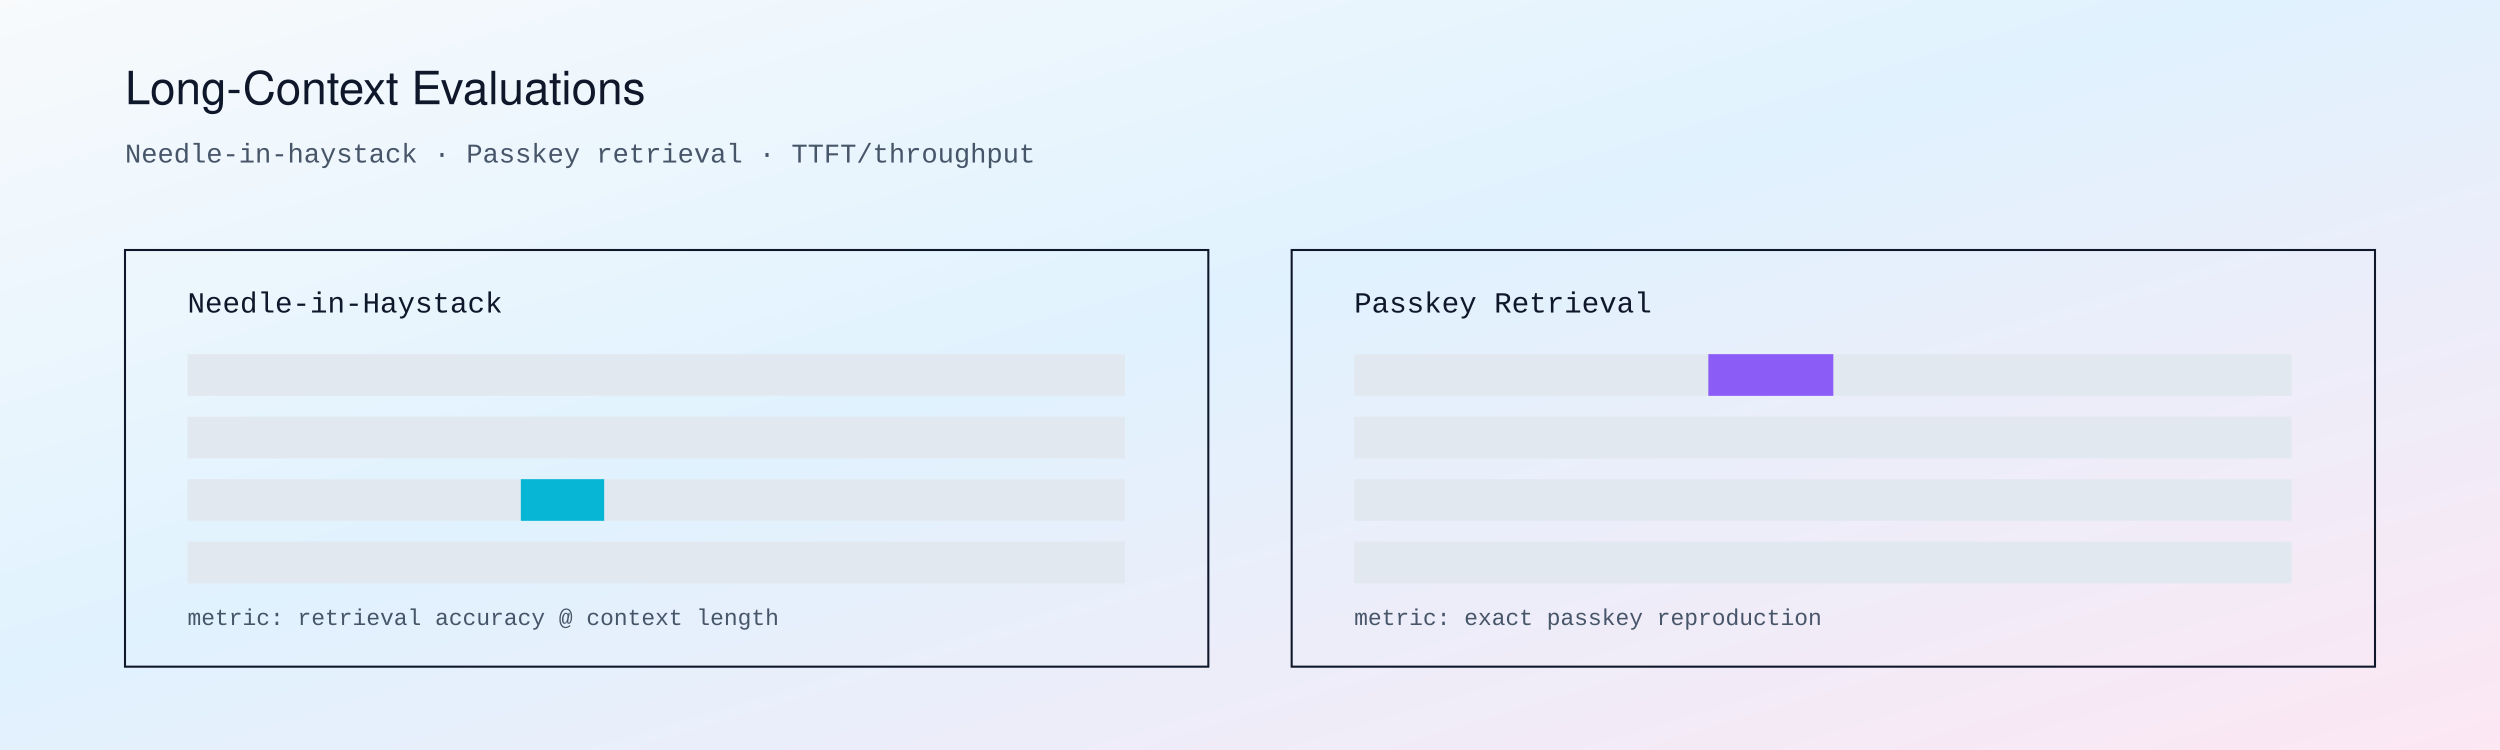
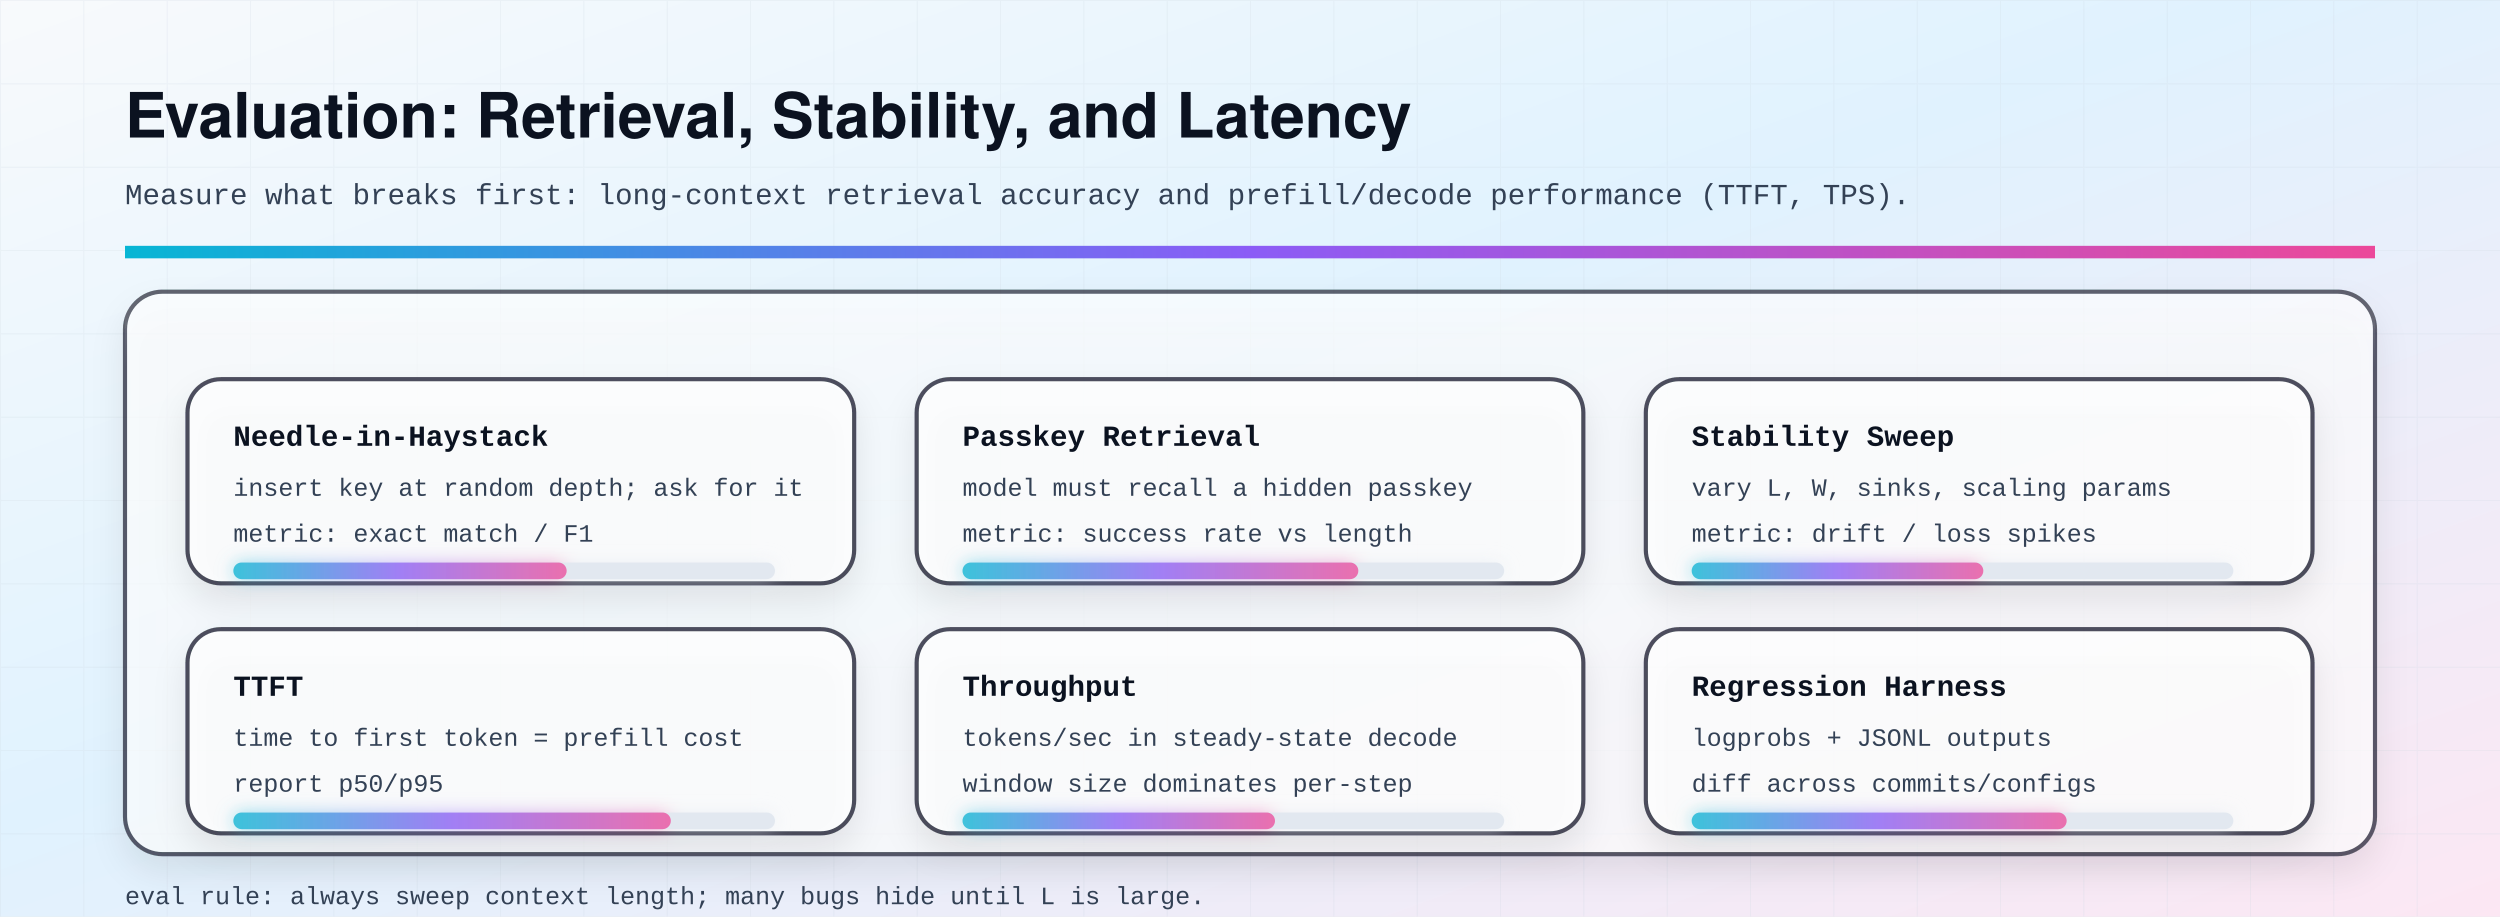
- <svg xmlns="http://www.w3.org/2000/svg" width="1200" height="360" viewBox="0 0 1200 360">
+ <svg xmlns="http://www.w3.org/2000/svg" width="1200" height="440" viewBox="0 0 1200 440">
  <defs>
    <linearGradient id="bg" x1="0" y1="0" x2="1" y2="1">
      <stop offset="0%" stop-color="#F8FAFC" />
      <stop offset="45%" stop-color="#E0F2FE" />
      <stop offset="100%" stop-color="#FCE7F3" />
    </linearGradient>
+     <linearGradient id="accent" x1="0" y1="0" x2="1" y2="0">
+       <stop offset="0%" stop-color="#06B6D4" />
+       <stop offset="50%" stop-color="#8B5CF6" />
+       <stop offset="100%" stop-color="#EC4899" />
+     </linearGradient>
+     <pattern id="grid" width="40" height="40" patternUnits="userSpaceOnUse">
+       <path d="M 40 0 L 0 0 0 40" fill="none" stroke="#CBD5E1" stroke-width="1" />
+     </pattern>
+     <filter id="shadow" x="-20%" y="-20%" width="140%" height="140%">
+       <feDropShadow dx="0" dy="8" stdDeviation="8" flood-color="#0B1220" flood-opacity="0.12" />
+     </filter>
+     <filter id="glow" x="-50%" y="-50%" width="200%" height="200%">
+       <feGaussianBlur in="SourceGraphic" stdDeviation="4" result="b" />
+       <feColorMatrix in="b" type="matrix" values="1 0 0 0 0  0 1 0 0 0  0 0 1 0 0  0 0 0 0.55 0" result="g" />
+       <feMerge>
+         <feMergeNode in="g" />
+         <feMergeNode in="SourceGraphic" />
+       </feMerge>
+     </filter>
+     <linearGradient id="scan" x1="0" y1="0" x2="0" y2="1">
+       <stop offset="0%" stop-color="#FFFFFF" stop-opacity="0" />
+       <stop offset="50%" stop-color="#FFFFFF" stop-opacity="0.35" />
+       <stop offset="100%" stop-color="#FFFFFF" stop-opacity="0" />
+     </linearGradient>
  </defs>
-   <rect width="1200" height="360" fill="url(#bg)" />
-   <text x="60" y="50" fill="#0F172A" font-size="22" font-family="Space Grotesk, Helvetica, Arial, sans-serif">Long-Context Evaluations</text>
-   <text x="60" y="78" fill="#475569" font-size="13" font-family="JetBrains Mono, 'Courier New', monospace">Needle-in-haystack · Passkey retrieval · TTFT/throughput</text>
-   <g stroke="#0F172A" stroke-width="1" fill="none">
-     <rect x="60" y="120" width="520" height="200" />
-     <rect x="620" y="120" width="520" height="200" />
+   <rect width="1200" height="440" fill="url(#bg)" />
+   <rect width="1200" height="440" fill="url(#grid)" opacity="0.22" />
+   <text x="60" y="66" fill="#0B1220" font-size="30" font-weight="800" font-family="Space Grotesk, Helvetica, Arial, sans-serif">Evaluation: Retrieval, Stability, and Latency</text>
+   <text x="60" y="98" fill="#334155" font-size="14" font-family="JetBrains Mono, 'Courier New', monospace">Measure what breaks first: long-context retrieval accuracy and prefill/decode performance (TTFT, TPS).</text>
+   <rect x="60" y="118" width="1080" height="6" fill="url(#accent)" />
+   <g filter="url(#shadow)">
+     <rect x="60" y="140" width="1080" height="270" rx="18" fill="#FFFFFF" opacity="0.66" stroke="#0B1220" stroke-width="2" />
  </g>
-   <text x="90" y="150" fill="#0F172A" font-size="14" font-family="JetBrains Mono, 'Courier New', monospace">Needle-in-Haystack</text>
-   <text x="650" y="150" fill="#0F172A" font-size="14" font-family="JetBrains Mono, 'Courier New', monospace">Passkey Retrieval</text>
-   <g fill="#E2E8F0">
-     <rect x="90" y="170" width="450" height="20" />
-     <rect x="90" y="200" width="450" height="20" />
-     <rect x="90" y="230" width="450" height="20" />
-     <rect x="90" y="260" width="450" height="20" />
+   <g filter="url(#shadow)">
+     <rect x="90" y="182" width="320" height="98" rx="16" fill="#FFFFFF" opacity="0.72" stroke="#0B1220" stroke-width="2" />
+     <rect x="440" y="182" width="320" height="98" rx="16" fill="#FFFFFF" opacity="0.72" stroke="#0B1220" stroke-width="2" />
+     <rect x="790" y="182" width="320" height="98" rx="16" fill="#FFFFFF" opacity="0.72" stroke="#0B1220" stroke-width="2" />
+     <rect x="90" y="302" width="320" height="98" rx="16" fill="#FFFFFF" opacity="0.72" stroke="#0B1220" stroke-width="2" />
+     <rect x="440" y="302" width="320" height="98" rx="16" fill="#FFFFFF" opacity="0.72" stroke="#0B1220" stroke-width="2" />
+     <rect x="790" y="302" width="320" height="98" rx="16" fill="#FFFFFF" opacity="0.72" stroke="#0B1220" stroke-width="2" />
  </g>
-   <rect x="250" y="230" width="40" height="20" fill="#06B6D4" />
-   <g fill="#E2E8F0">
-     <rect x="650" y="170" width="450" height="20" />
-     <rect x="650" y="200" width="450" height="20" />
-     <rect x="650" y="230" width="450" height="20" />
-     <rect x="650" y="260" width="450" height="20" />
+   <g font-family="JetBrains Mono, 'Courier New', monospace" fill="#0B1220">
+     <text x="112" y="214" font-size="14" font-weight="800">Needle-in-Haystack</text>
+     <text x="112" y="238" font-size="12" fill="#334155">insert key at random depth; ask for it</text>
+     <text x="112" y="260" font-size="12" fill="#334155">metric: exact match / F1</text>
+     <text x="462" y="214" font-size="14" font-weight="800">Passkey Retrieval</text>
+     <text x="462" y="238" font-size="12" fill="#334155">model must recall a hidden passkey</text>
+     <text x="462" y="260" font-size="12" fill="#334155">metric: success rate vs length</text>
+     <text x="812" y="214" font-size="14" font-weight="800">Stability Sweep</text>
+     <text x="812" y="238" font-size="12" fill="#334155">vary L, W, sinks, scaling params</text>
+     <text x="812" y="260" font-size="12" fill="#334155">metric: drift / loss spikes</text>
+     <text x="112" y="334" font-size="14" font-weight="800">TTFT</text>
+     <text x="112" y="358" font-size="12" fill="#334155">time to first token = prefill cost</text>
+     <text x="112" y="380" font-size="12" fill="#334155">report p50/p95</text>
+     <text x="462" y="334" font-size="14" font-weight="800">Throughput</text>
+     <text x="462" y="358" font-size="12" fill="#334155">tokens/sec in steady-state decode</text>
+     <text x="462" y="380" font-size="12" fill="#334155">window size dominates per-step</text>
+     <text x="812" y="334" font-size="14" font-weight="800">Regression Harness</text>
+     <text x="812" y="358" font-size="12" fill="#334155">logprobs + JSONL outputs</text>
+     <text x="812" y="380" font-size="12" fill="#334155">diff across commits/configs</text>
  </g>
-   <rect x="820" y="170" width="60" height="20" fill="#8B5CF6">
-     <animate attributeName="x" values="660;1020;660" dur="4s" repeatCount="indefinite" />
+   <g filter="url(#glow)">
+     <rect x="112" y="270" width="260" height="8" rx="4" fill="#E2E8F0" />
+     <rect x="112" y="270" width="160" height="8" rx="4" fill="url(#accent)" opacity="0.75">
+       <animate attributeName="width" values="90;240;140;210;90" dur="4.4s" repeatCount="indefinite" />
+     </rect>
+     <rect x="462" y="270" width="260" height="8" rx="4" fill="#E2E8F0" />
+     <rect x="462" y="270" width="190" height="8" rx="4" fill="url(#accent)" opacity="0.75">
+       <animate attributeName="width" values="120;250;160;220;120" dur="4.6s" repeatCount="indefinite" />
+     </rect>
+     <rect x="812" y="270" width="260" height="8" rx="4" fill="#E2E8F0" />
+     <rect x="812" y="270" width="140" height="8" rx="4" fill="url(#accent)" opacity="0.75">
+       <animate attributeName="width" values="70;220;110;190;70" dur="4.2s" repeatCount="indefinite" />
+     </rect>
+     <rect x="112" y="390" width="260" height="8" rx="4" fill="#E2E8F0" />
+     <rect x="112" y="390" width="210" height="8" rx="4" fill="url(#accent)" opacity="0.75">
+       <animate attributeName="width" values="80;240;130;220;80" dur="5.0s" repeatCount="indefinite" />
+     </rect>
+     <rect x="462" y="390" width="260" height="8" rx="4" fill="#E2E8F0" />
+     <rect x="462" y="390" width="150" height="8" rx="4" fill="url(#accent)" opacity="0.75">
+       <animate attributeName="width" values="60;240;120;210;60" dur="4.8s" repeatCount="indefinite" />
+     </rect>
+     <rect x="812" y="390" width="260" height="8" rx="4" fill="#E2E8F0" />
+     <rect x="812" y="390" width="180" height="8" rx="4" fill="url(#accent)" opacity="0.75">
+       <animate attributeName="width" values="80;250;150;230;80" dur="4.9s" repeatCount="indefinite" />
+     </rect>
+   </g>
+   <rect x="60" y="140" width="1080" height="36" fill="url(#scan)" opacity="0.22">
+     <animate attributeName="y" dur="6.4s" repeatCount="indefinite" values="140;372;140" keyTimes="0;0.5;1" calcMode="spline" keySplines="0.42 0 0.58 1;0.42 0 0.58 1" />
  </rect>
-   <g font-family="JetBrains Mono, 'Courier New', monospace" font-size="11" fill="#475569">
-     <text x="90" y="300">metric: retrieval accuracy @ context length</text>
-     <text x="650" y="300">metric: exact passkey reproduction</text>
+   <g font-family="JetBrains Mono, 'Courier New', monospace" font-size="12" fill="#334155">
+     <text x="60" y="434">eval rule: always sweep context length; many bugs hide until L is large.</text>
  </g>
</svg>
